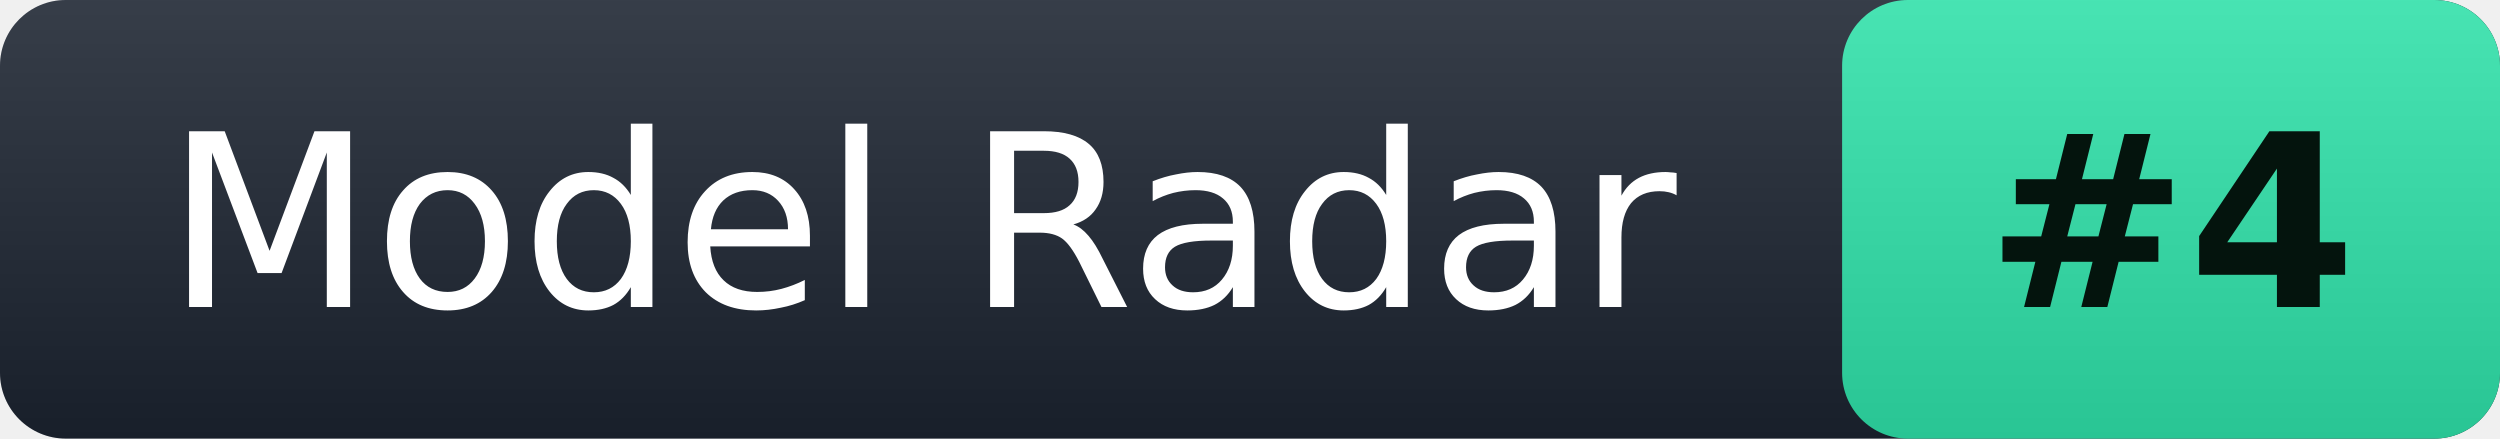
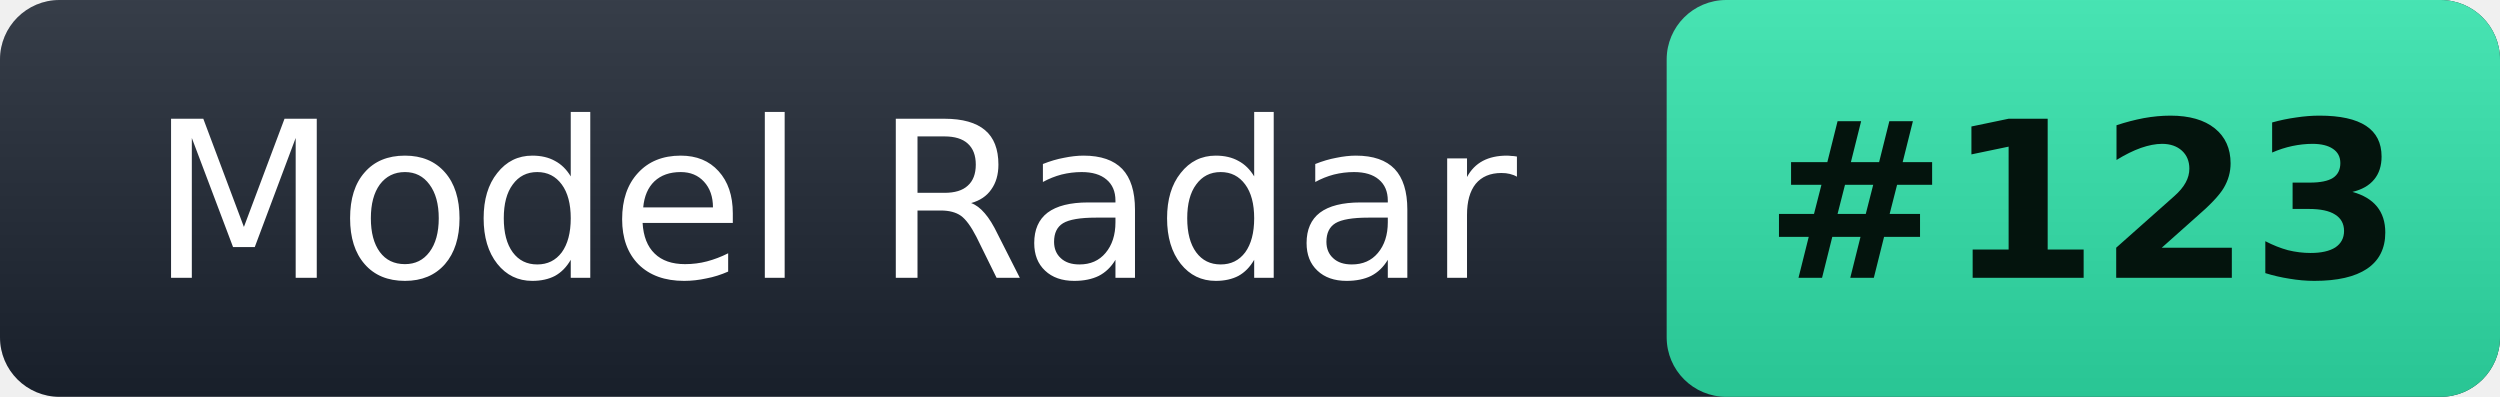
- <svg xmlns="http://www.w3.org/2000/svg" width="114" height="20" viewBox="0 0 114 20" role="img" aria-label="Model Radar — Qwen3.6-35B-A3B-Uncensored-HauhauCS-Aggressive ranked #4">
+ <svg xmlns="http://www.w3.org/2000/svg" width="126" height="20" viewBox="0 0 126 20" role="img" aria-label="Model Radar — Qwen3.6-35B-A3B-Uncensored-HauhauCS-Aggressive ranked #123">
  <linearGradient id="mrhauhaucs-qwen3-6-35b-a3b-uncensored-hauhaucs-aggressive" x2="0" y2="100%">
    <stop offset="0" stop-color="#fff" stop-opacity=".12" />
    <stop offset="1" stop-opacity=".12" />
  </linearGradient>
-   <rect rx="3" width="114" height="20" fill="#1b2330" />
-   <rect rx="3" x="84" width="30" height="20" fill="#2fe0a8" />
-   <rect rx="3" width="114" height="20" fill="url(#mrhauhaucs-qwen3-6-35b-a3b-uncensored-hauhaucs-aggressive)" />
+   <rect rx="3" width="126" height="20" fill="#1b2330" />
+   <rect rx="3" x="84" width="42" height="20" fill="#2fe0a8" />
+   <rect rx="3" width="126" height="20" fill="url(#mrhauhaucs-qwen3-6-35b-a3b-uncensored-hauhaucs-aggressive)" />
  <g fill="#fff" text-anchor="middle" font-family="Verdana,DejaVu Sans,Geneva,sans-serif" font-size="11">
    <text x="42" y="14">Model Radar</text>
-     <text x="99" y="14" font-weight="bold" fill="#04140d">#4</text>
+     <text x="105" y="14" font-weight="bold" fill="#04140d">#123</text>
  </g>
</svg>
